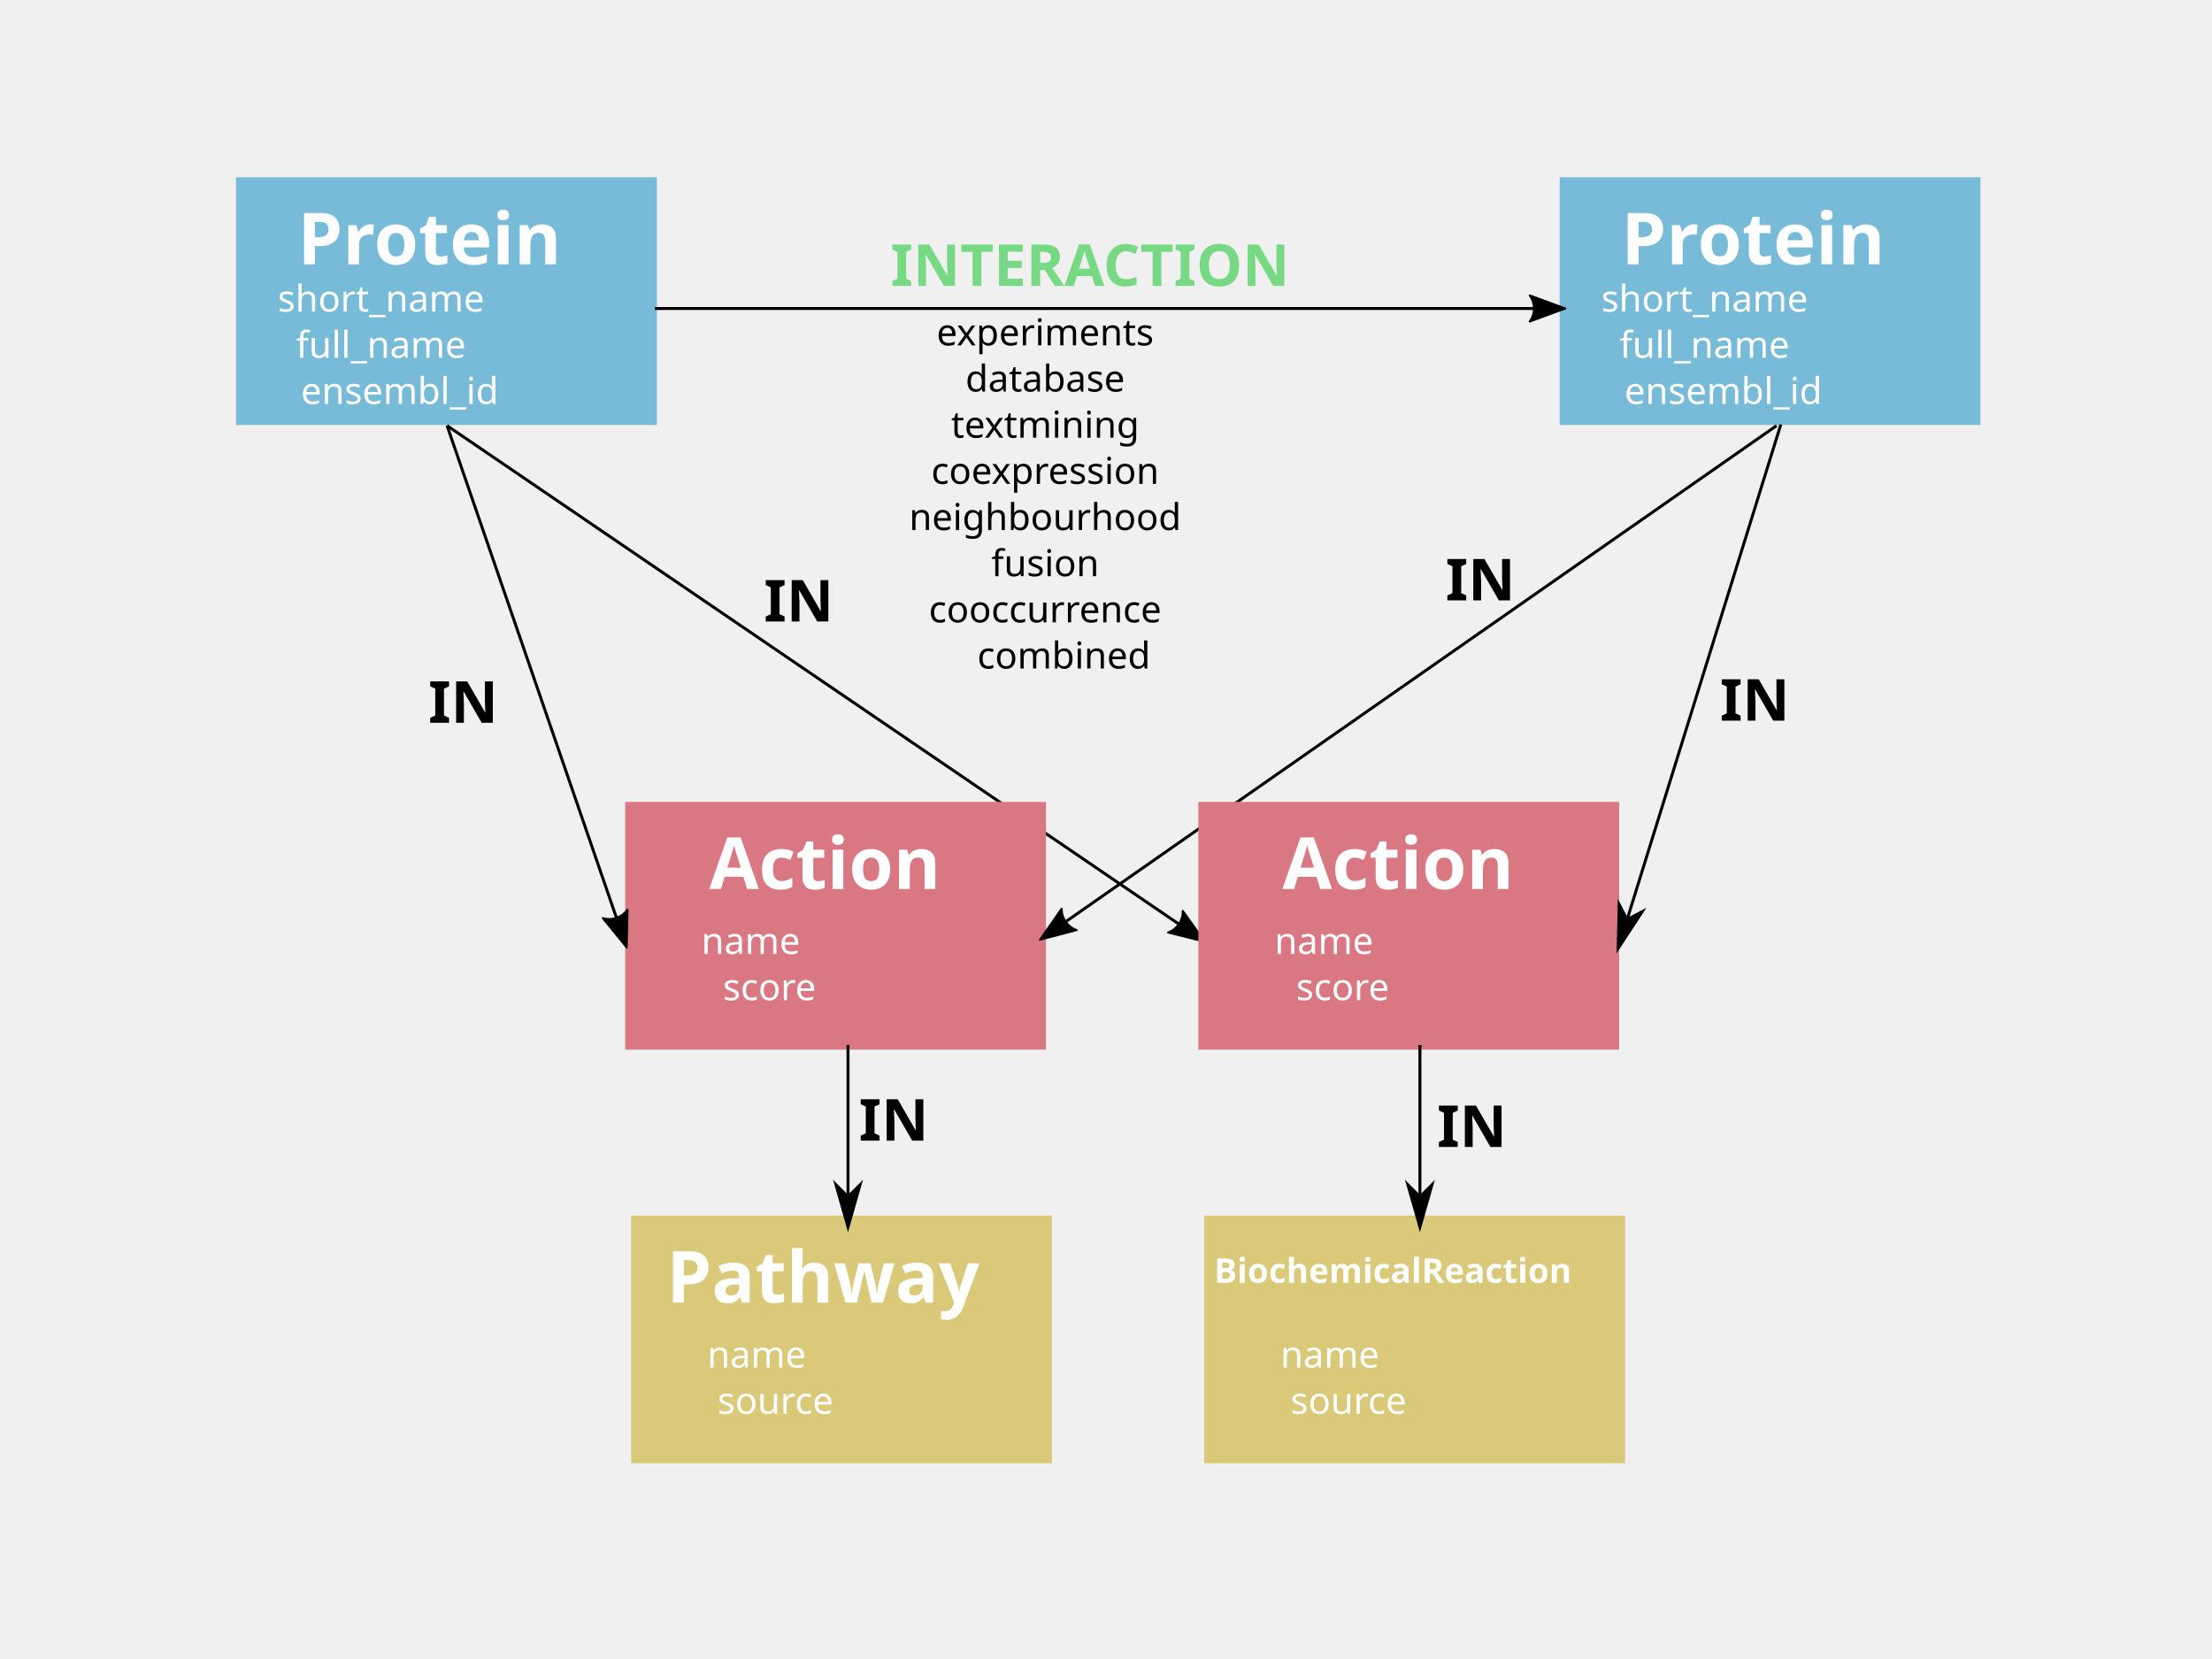
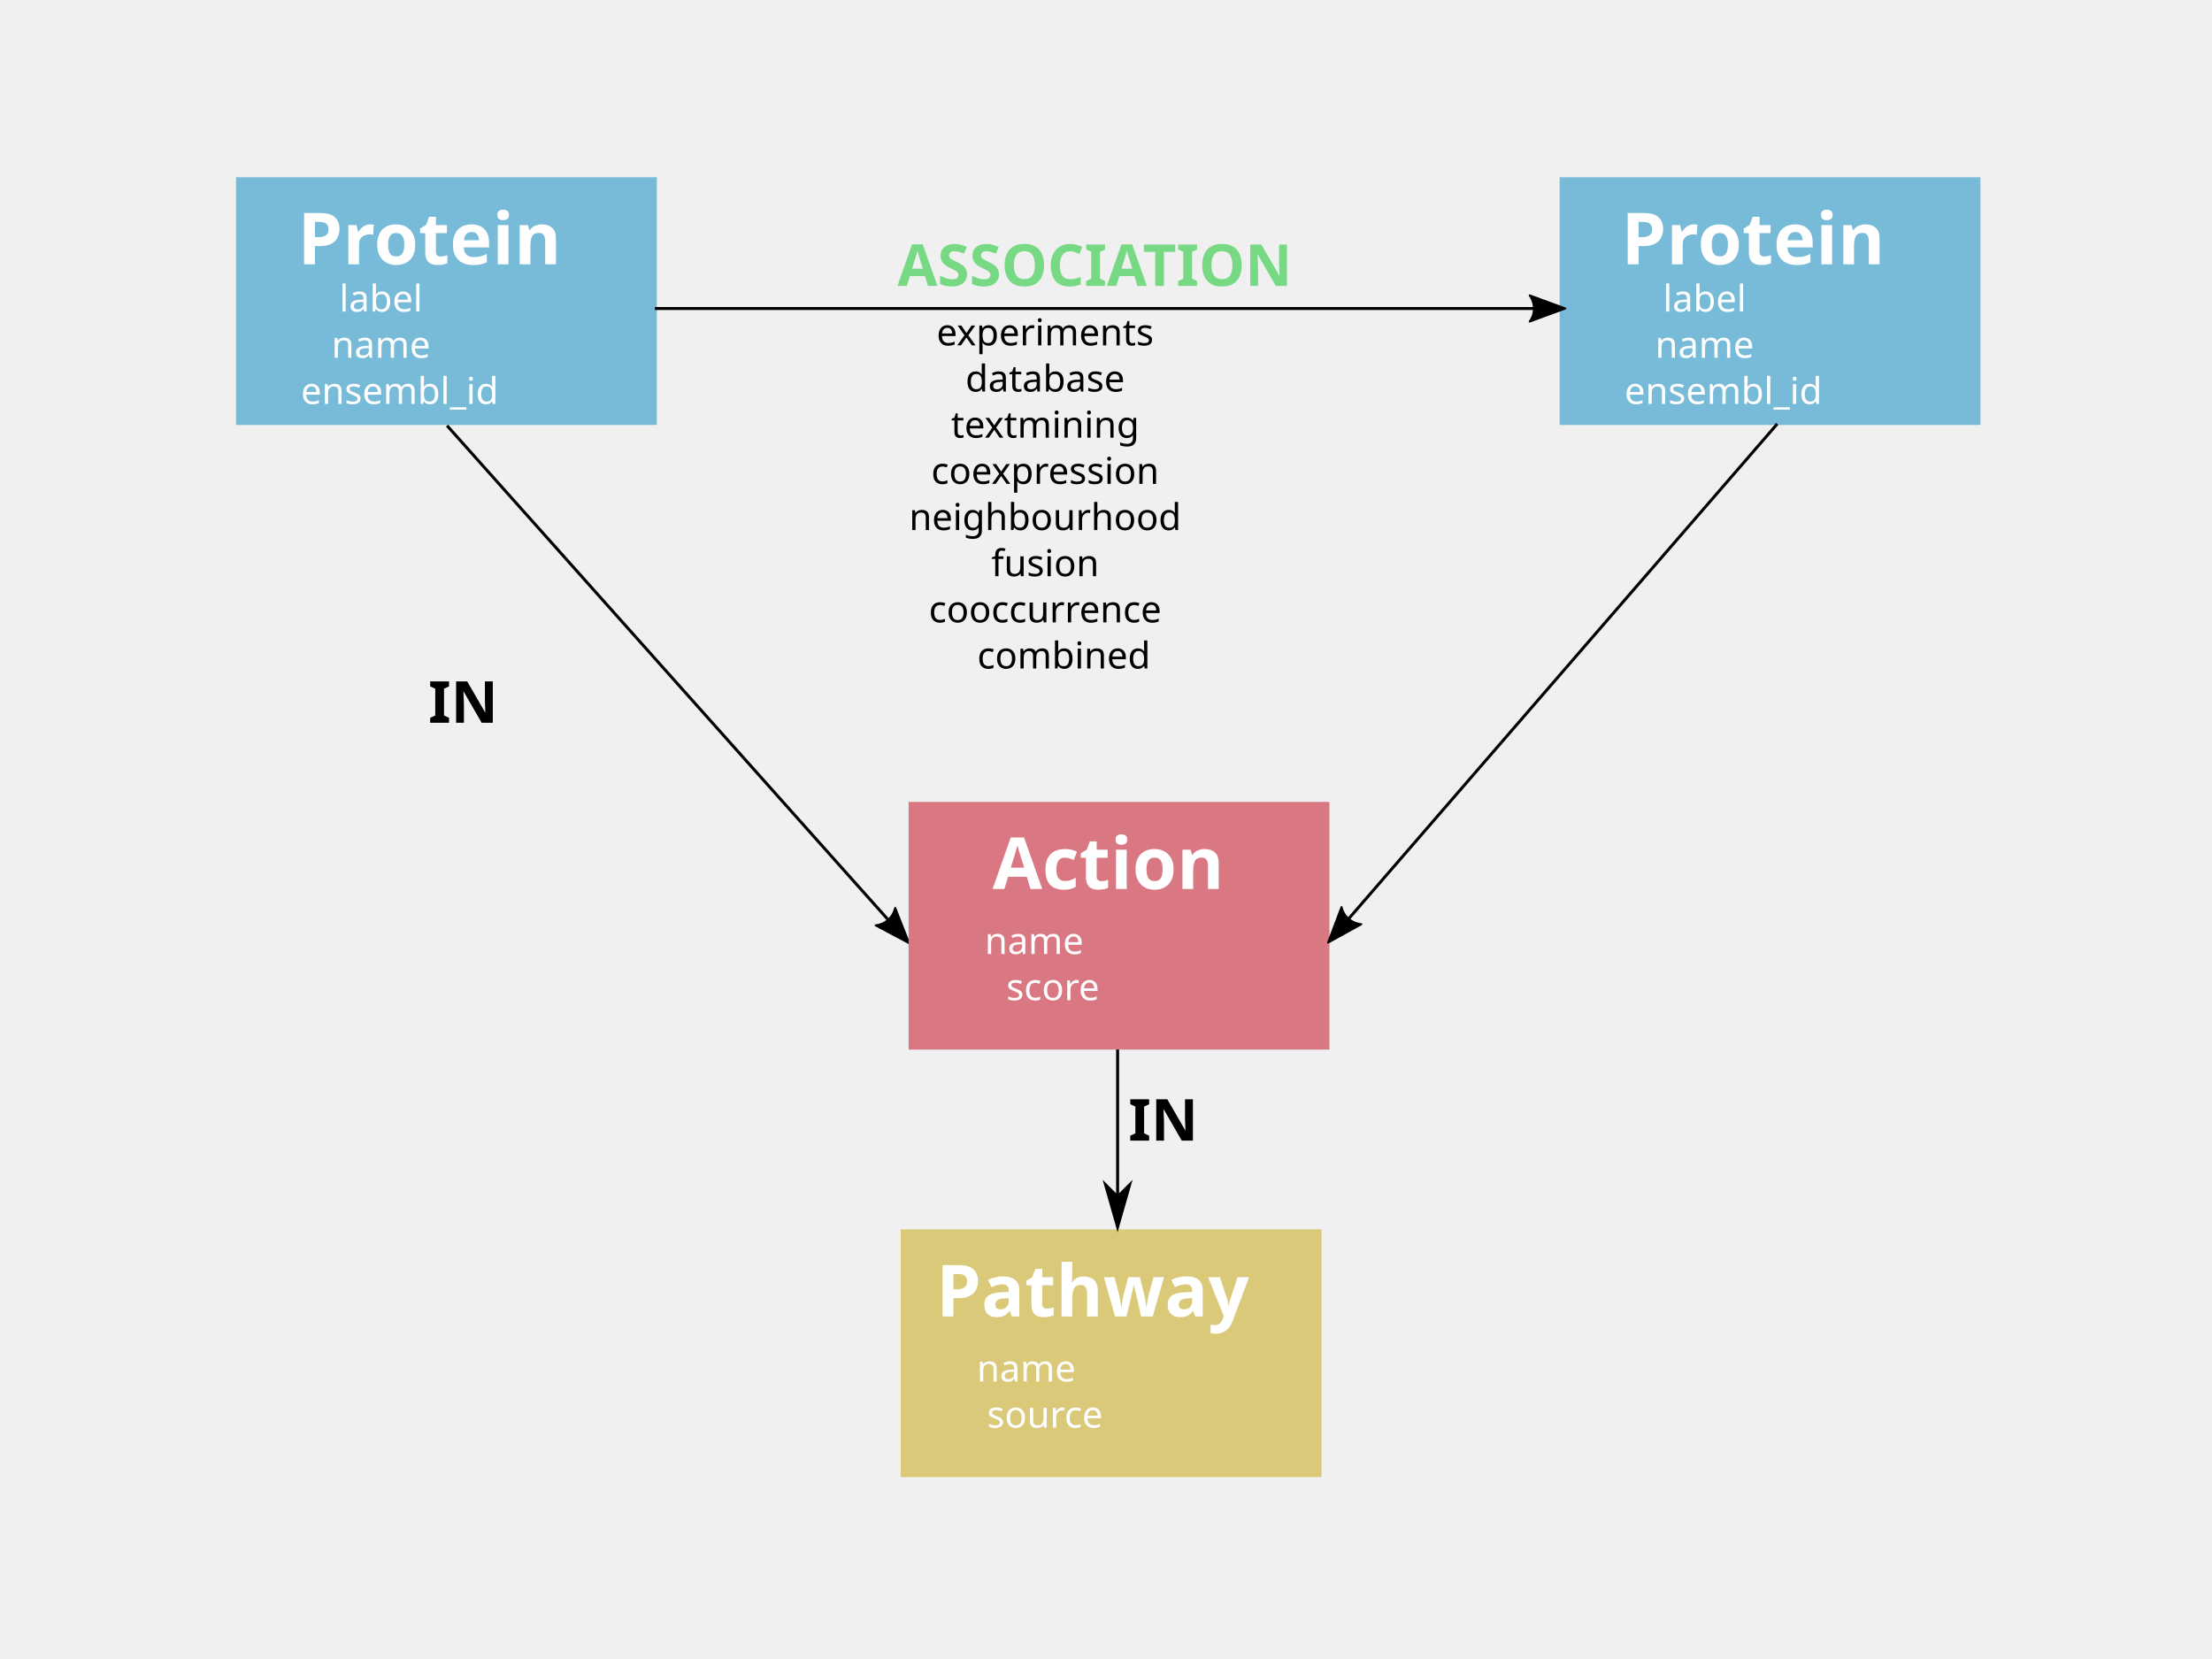
<svg xmlns="http://www.w3.org/2000/svg" width="640" height="480" viewBox="0 0 640 480" id="svg2" version="1.1">
  <defs id="defs4">
    <marker orient="auto" refY="0" refX="0" id="marker6189" style="overflow:visible">
      <path id="path6191" d="M 0,0 5,-5 -12.5,0 5,5 0,0 Z" style="fill:#000000;fill-opacity:1;fill-rule:evenodd;stroke:#000000;stroke-width:1pt;stroke-opacity:1" transform="matrix(-0.8,0,0,-0.8,-10,0)" />
    </marker>
    <marker orient="auto" refY="0" refX="0" id="marker6117" style="overflow:visible">
      <path id="path6119" d="M 0,0 5,-5 -12.5,0 5,5 0,0 Z" style="fill:#000000;fill-opacity:1;fill-rule:evenodd;stroke:#000000;stroke-width:1pt;stroke-opacity:1" transform="matrix(-0.8,0,0,-0.8,-10,0)" />
    </marker>
    <marker orient="auto" refY="0" refX="0" id="Arrow1Mstart" style="overflow:visible">
      <path id="path4219" d="M 0,0 5,-5 -12.5,0 5,5 0,0 Z" style="fill:#000000;fill-opacity:1;fill-rule:evenodd;stroke:#000000;stroke-width:1pt;stroke-opacity:1" transform="matrix(0.4,0,0,0.4,4,0)" />
    </marker>
    <marker orient="auto" refY="0" refX="0" id="Arrow1Lend" style="overflow:visible">
      <path id="path4216" d="M 0,0 5,-5 -12.5,0 5,5 0,0 Z" style="fill:#000000;fill-opacity:1;fill-rule:evenodd;stroke:#000000;stroke-width:1pt;stroke-opacity:1" transform="matrix(-0.8,0,0,-0.8,-10,0)" />
    </marker>
    <marker style="overflow:visible" id="marker5431" refX="0" refY="0" orient="auto">
      <path transform="matrix(-1.1,0,0,-1.1,-1.1,0)" d="M 8.719,4.034 -2.207,0.016 8.719,-4.002 c -1.745,2.372 -1.735,5.617 -6e-7,8.035 z" style="fill:#000000;fill-opacity:1;fill-rule:evenodd;stroke:#000000;stroke-width:0.625;stroke-linejoin:round;stroke-opacity:1" id="path5433" />
    </marker>
    <marker orient="auto" refY="0" refX="0" id="Arrow2Lstart" style="overflow:visible">
      <path id="path4231" style="fill:#000000;fill-opacity:1;fill-rule:evenodd;stroke:#000000;stroke-width:0.625;stroke-linejoin:round;stroke-opacity:1" d="M 8.719,4.034 -2.207,0.016 8.719,-4.002 c -1.745,2.372 -1.735,5.617 -6e-7,8.035 z" transform="matrix(1.1,0,0,1.1,1.1,0)" />
    </marker>
    <marker orient="auto" refY="0" refX="0" id="marker4569" style="overflow:visible">
      <path id="path4571" style="fill:#000000;fill-opacity:1;fill-rule:evenodd;stroke:#000000;stroke-width:0.625;stroke-linejoin:round;stroke-opacity:1" d="M 8.719,4.034 -2.207,0.016 8.719,-4.002 c -1.745,2.372 -1.735,5.617 -6e-7,8.035 z" transform="matrix(-1.1,0,0,-1.1,-1.1,0)" />
    </marker>
    <marker orient="auto" refY="0" refX="0" id="Arrow2Lend" style="overflow:visible">
      <path id="path4234" style="fill:#000000;fill-opacity:1;fill-rule:evenodd;stroke:#000000;stroke-width:0.625;stroke-linejoin:round;stroke-opacity:1" d="M 8.719,4.034 -2.207,0.016 8.719,-4.002 c -1.745,2.372 -1.735,5.617 -6e-7,8.035 z" transform="matrix(-1.1,0,0,-1.1,-1.1,0)" />
    </marker>
  </defs>
  <g id="layer1" transform="translate(0,-572.3622)">
    <rect y="623.643" x="451.254" height="71.671" width="121.754" id="rect4181" style="fill:#78bbd9;fill-opacity:1;stroke:none;stroke-width:5;stroke-miterlimit:4;stroke-dasharray:none;stroke-opacity:1" />
    <rect style="fill:#78bbd9;fill-opacity:1;stroke:none;stroke-width:5;stroke-miterlimit:4;stroke-dasharray:none;stroke-opacity:1" id="rect4136" width="121.754" height="71.671" x="68.291" y="623.643" />
    <text xml:space="preserve" style="font-style:normal;font-weight:normal;font-size:20.804px;line-height:125%;font-family:sans-serif;letter-spacing:0px;word-spacing:0px;fill:#ffffff;fill-opacity:1;stroke:none;stroke-width:1px;stroke-linecap:butt;stroke-linejoin:miter;stroke-opacity:1" x="86.107" y="648.84" id="text4138">
      <tspan style="font-style:normal;font-variant:normal;font-weight:bold;font-stretch:normal;font-family:sans-serif;-inkscape-font-specification:'sans-serif Bold'" x="86.107" y="648.84" id="tspan4142">Protein</tspan>
    </text>
    <text id="text4146" y="662.517" x="129.163" style="font-style:normal;font-weight:normal;font-size:20.804px;line-height:125%;font-family:sans-serif;letter-spacing:0px;word-spacing:0px;fill:#ffffff;fill-opacity:1;stroke:none;stroke-width:1px;stroke-linecap:butt;stroke-linejoin:miter;stroke-opacity:1" xml:space="preserve">
-       <tspan id="tspan4148" y="662.517" x="129.163" style="font-size:10.685px;text-align:center;text-anchor:middle">short_name</tspan>
-       <tspan y="675.874" x="129.163" style="font-size:10.685px;text-align:center;text-anchor:middle" id="tspan4150">full_name</tspan>
+       <tspan id="tspan4148" y="662.517" x="129.163" style="font-size:10.685px;text-align:center;text-anchor:middle">label</tspan>
+       <tspan y="675.874" x="129.163" style="font-size:10.685px;text-align:center;text-anchor:middle" id="tspan4150">name</tspan>
      <tspan id="tspan6265" y="689.231" x="129.163" style="font-size:10.685px;text-align:center;text-anchor:middle">ensembl_id</tspan>
    </text>
    <text xml:space="preserve" style="font-style:normal;font-weight:normal;font-size:20.804px;line-height:125%;font-family:sans-serif;letter-spacing:0px;word-spacing:0px;fill:#ffffff;fill-opacity:1;stroke:none;stroke-width:1px;stroke-linecap:butt;stroke-linejoin:miter;stroke-opacity:1" x="512.126" y="662.517" id="text6267">
-       <tspan style="font-size:10.685px;text-align:center;text-anchor:middle" x="512.126" y="662.517" id="tspan6269">short_name</tspan>
-       <tspan id="tspan6271" style="font-size:10.685px;text-align:center;text-anchor:middle" x="512.126" y="675.874">full_name</tspan>
+       <tspan style="font-size:10.685px;text-align:center;text-anchor:middle" x="512.126" y="662.517" id="tspan6269">label</tspan>
+       <tspan id="tspan6271" style="font-size:10.685px;text-align:center;text-anchor:middle" x="512.126" y="675.874">name</tspan>
      <tspan style="font-size:10.685px;text-align:center;text-anchor:middle" x="512.126" y="689.231" id="tspan6273">ensembl_id</tspan>
    </text>
    <text id="text4183" y="648.84" x="469.07" style="font-style:normal;font-weight:normal;font-size:20.804px;line-height:125%;font-family:sans-serif;letter-spacing:0px;word-spacing:0px;fill:#ffffff;fill-opacity:1;stroke:none;stroke-width:1px;stroke-linecap:butt;stroke-linejoin:miter;stroke-opacity:1" xml:space="preserve">
      <tspan id="tspan4185" y="648.84" x="469.07" style="font-style:normal;font-variant:normal;font-weight:bold;font-stretch:normal;font-family:sans-serif;-inkscape-font-specification:'sans-serif Bold'">Protein</tspan>
    </text>
-     <text id="text4183-3" y="655.09" x="257.655" style="font-style:normal;font-weight:normal;font-size:16.768px;line-height:125%;font-family:sans-serif;letter-spacing:0px;word-spacing:0px;fill:#78d985;fill-opacity:1;stroke:none;stroke-width:1px;stroke-linecap:butt;stroke-linejoin:miter;stroke-opacity:1" xml:space="preserve">
-       <tspan id="tspan4185-6" y="655.09" x="257.655" style="font-style:normal;font-variant:normal;font-weight:bold;font-stretch:normal;font-family:sans-serif;-inkscape-font-specification:'sans-serif Bold';fill:#78d985;fill-opacity:1">INTERACTION</tspan>
+     <text id="text4183-3" y="655.09" x="259.655" style="font-style:normal;font-weight:normal;font-size:16.768px;line-height:125%;font-family:sans-serif;letter-spacing:0px;word-spacing:0px;fill:#78d985;fill-opacity:1;stroke:none;stroke-width:1px;stroke-linecap:butt;stroke-linejoin:miter;stroke-opacity:1" xml:space="preserve">
+       <tspan id="tspan4185-6" y="655.09" x="259.655" style="font-style:normal;font-variant:normal;font-weight:bold;font-stretch:normal;font-family:sans-serif;-inkscape-font-specification:'sans-serif Bold';fill:#78d985;fill-opacity:1">ASSOCIATION</tspan>
    </text>
-     <path style="fill:none;fill-rule:evenodd;stroke:#000000;stroke-width:0.855px;stroke-linecap:butt;stroke-linejoin:miter;stroke-opacity:1;marker-end:url(#marker5431)" d="M 129.346,695.514 347.632,844.193" id="path5429" />
    <text id="text4201" y="672.287" x="321.328" style="font-style:normal;font-weight:normal;font-size:20.804px;line-height:125%;font-family:sans-serif;letter-spacing:0px;word-spacing:0px;fill:#000000;fill-opacity:1;stroke:none;stroke-width:1px;stroke-linecap:butt;stroke-linejoin:miter;stroke-opacity:1" xml:space="preserve">
      <tspan y="672.287" x="321.328" style="font-size:10.685px;text-align:center;text-anchor:middle;fill:#000000" id="tspan4205">experiments</tspan>
      <tspan y="685.643" x="321.328" style="font-size:10.685px;text-align:center;text-anchor:middle;fill:#000000" id="tspan4535">database</tspan>
      <tspan y="699" x="321.328" style="font-size:10.685px;text-align:center;text-anchor:middle;fill:#000000" id="tspan4537">textmining</tspan>
      <tspan y="712.357" x="321.328" style="font-size:10.685px;text-align:center;text-anchor:middle;fill:#000000" id="tspan4539">coexpression</tspan>
      <tspan y="725.713" x="321.328" style="font-size:10.685px;text-align:center;text-anchor:middle;fill:#000000" id="tspan4541">neighbourhood</tspan>
      <tspan y="739.07" x="321.328" style="font-size:10.685px;text-align:center;text-anchor:middle;fill:#000000" id="tspan4543">fusion</tspan>
      <tspan y="752.427" x="321.328" style="font-size:10.685px;text-align:center;text-anchor:middle;fill:#000000" id="tspan4545">cooccurrence</tspan>
      <tspan y="765.783" x="321.328" style="font-size:10.685px;text-align:center;text-anchor:middle;fill:#000000" id="tspan4547">combined</tspan>
    </text>
    <path style="fill:none;fill-rule:evenodd;stroke:#000000;stroke-width:0.855px;stroke-linecap:butt;stroke-linejoin:miter;stroke-opacity:1;marker-end:url(#Arrow2Lend)" d="m 189.489,661.626 262.249,0" id="path4207" />
-     <g id="g4653" transform="matrix(0.8548277,0,0,0.8548277,-97.55013,502.0742)">
+     <path id="path4567" d="M 129.346,695.514 262.258,844.404" style="fill:none;fill-rule:evenodd;stroke:#000000;stroke-width:0.855px;stroke-linecap:butt;stroke-linejoin:miter;stroke-opacity:1;marker-end:url(#marker4569)" />
+     <g id="g4675" transform="matrix(0.8548277,0,0,0.8548277,-17.84047,625.7501)">
+       <rect y="353.643" x="325.719" height="83.843" width="142.431" id="rect4677" style="fill:#d9c978;fill-opacity:1;stroke:none;stroke-width:5;stroke-miterlimit:4;stroke-dasharray:none;stroke-opacity:1" />
+       <text id="text4679" y="383.119" x="337.72" style="font-style:normal;font-weight:normal;font-size:24.337px;line-height:125%;font-family:sans-serif;letter-spacing:0px;word-spacing:0px;fill:#ffffff;fill-opacity:1;stroke:none;stroke-width:1px;stroke-linecap:butt;stroke-linejoin:miter;stroke-opacity:1" xml:space="preserve">
+         <tspan id="tspan4681" y="383.119" x="337.72" style="font-style:normal;font-variant:normal;font-weight:bold;font-stretch:normal;font-family:sans-serif;-inkscape-font-specification:'sans-serif Bold'">Pathway</tspan>
+       </text>
+       <text xml:space="preserve" style="font-style:normal;font-weight:normal;font-size:24.337px;line-height:125%;font-family:sans-serif;letter-spacing:0px;word-spacing:0px;fill:#ffffff;fill-opacity:1;stroke:none;stroke-width:1px;stroke-linecap:butt;stroke-linejoin:miter;stroke-opacity:1" x="396.7" y="405.119" id="text4683">
+         <tspan id="tspan4685" style="font-size:12.5px;text-align:center;text-anchor:middle" x="396.7" y="405.119">name</tspan>
+         <tspan id="tspan4687" style="font-size:12.5px;text-align:center;text-anchor:middle" x="396.7" y="420.744">source</tspan>
+       </text>
+     </g>
+     <path style="fill:none;fill-rule:evenodd;stroke:#000000;stroke-width:0.855px;stroke-linecap:butt;stroke-linejoin:miter;stroke-opacity:1;marker-end:url(#Arrow1Lend)" d="m 323.358,874.722 0,52.511" id="path6019" />
+     <text xml:space="preserve" style="font-style:normal;font-weight:normal;font-size:16.768px;line-height:125%;font-family:sans-serif;letter-spacing:0px;word-spacing:0px;fill:#000000;fill-opacity:1;stroke:none;stroke-width:1px;stroke-linecap:butt;stroke-linejoin:miter;stroke-opacity:1" x="123.935" y="781.483" id="text6175">
+       <tspan style="font-style:normal;font-variant:normal;font-weight:bold;font-stretch:normal;font-family:sans-serif;-inkscape-font-specification:'sans-serif Bold'" x="123.935" y="781.483" id="tspan6177">IN</tspan>
+     </text>
+     <text xml:space="preserve" style="font-style:normal;font-weight:normal;font-size:16.768px;line-height:125%;font-family:sans-serif;letter-spacing:0px;word-spacing:0px;fill:#000000;fill-opacity:1;stroke:none;stroke-width:1px;stroke-linecap:butt;stroke-linejoin:miter;stroke-opacity:1" x="326.496" y="902.38" id="text6257">
+       <tspan style="font-style:normal;font-variant:normal;font-weight:bold;font-stretch:normal;font-family:sans-serif;-inkscape-font-specification:'sans-serif Bold'" x="326.496" y="902.38" id="tspan6259">IN</tspan>
+     </text>
+     <g id="g4653" transform="matrix(0.8548277,0,0,0.8548277,-15.55013,502.0742)">
      <rect style="fill:#d97882;fill-opacity:1;stroke:none;stroke-width:5;stroke-miterlimit:4;stroke-dasharray:none;stroke-opacity:1" id="rect4551" width="142.431" height="83.843" x="325.719" y="353.643" />
      <text xml:space="preserve" style="font-style:normal;font-weight:normal;font-size:24.337px;line-height:125%;font-family:sans-serif;letter-spacing:0px;word-spacing:0px;fill:#ffffff;fill-opacity:1;stroke:none;stroke-width:1px;stroke-linecap:butt;stroke-linejoin:miter;stroke-opacity:1" x="354.155" y="383.119" id="text4553">
        <tspan x="354.155" y="383.119" id="tspan4555" style="font-style:normal;font-variant:normal;font-weight:bold;font-stretch:normal;font-family:sans-serif;-inkscape-font-specification:'sans-serif Bold'">Action</tspan>
      </text>
      <text id="text4557" y="405.119" x="396.7" style="font-style:normal;font-weight:normal;font-size:24.337px;line-height:125%;font-family:sans-serif;letter-spacing:0px;word-spacing:0px;fill:#ffffff;fill-opacity:1;stroke:none;stroke-width:1px;stroke-linecap:butt;stroke-linejoin:miter;stroke-opacity:1" xml:space="preserve">
        <tspan y="405.119" x="396.7" style="font-size:12.5px;text-align:center;text-anchor:middle" id="tspan4561">name</tspan>
        <tspan y="420.744" x="396.7" style="font-size:12.5px;text-align:center;text-anchor:middle" id="tspan4565">score</tspan>
      </text>
    </g>
-     <path id="path4567" d="M 129.346,695.514 180.941,845.414" style="fill:none;fill-rule:evenodd;stroke:#000000;stroke-width:0.855px;stroke-linecap:butt;stroke-linejoin:miter;stroke-opacity:1;marker-end:url(#marker4569)" />
-     <path id="path4597" d="M 301.838,843.582 514.018,695.514" style="fill:none;fill-rule:evenodd;stroke:#000000;stroke-width:0.855px;stroke-linecap:butt;stroke-linejoin:miter;stroke-opacity:1;marker-start:url(#Arrow2Lstart)" />
-     <g id="g4675" transform="matrix(0.8548277,0,0,0.8548277,-95.84047,621.7501)">
-       <rect y="353.643" x="325.719" height="83.843" width="142.431" id="rect4677" style="fill:#d9c978;fill-opacity:1;stroke:none;stroke-width:5;stroke-miterlimit:4;stroke-dasharray:none;stroke-opacity:1" />
-       <text id="text4679" y="383.119" x="337.72" style="font-style:normal;font-weight:normal;font-size:24.337px;line-height:125%;font-family:sans-serif;letter-spacing:0px;word-spacing:0px;fill:#ffffff;fill-opacity:1;stroke:none;stroke-width:1px;stroke-linecap:butt;stroke-linejoin:miter;stroke-opacity:1" xml:space="preserve">
-         <tspan id="tspan4681" y="383.119" x="337.72" style="font-style:normal;font-variant:normal;font-weight:bold;font-stretch:normal;font-family:sans-serif;-inkscape-font-specification:'sans-serif Bold'">Pathway</tspan>
-       </text>
-       <text xml:space="preserve" style="font-style:normal;font-weight:normal;font-size:24.337px;line-height:125%;font-family:sans-serif;letter-spacing:0px;word-spacing:0px;fill:#ffffff;fill-opacity:1;stroke:none;stroke-width:1px;stroke-linecap:butt;stroke-linejoin:miter;stroke-opacity:1" x="396.7" y="405.119" id="text4683">
-         <tspan id="tspan4685" style="font-size:12.5px;text-align:center;text-anchor:middle" x="396.7" y="405.119">name</tspan>
-         <tspan id="tspan4687" style="font-size:12.5px;text-align:center;text-anchor:middle" x="396.7" y="420.744">source</tspan>
-       </text>
-     </g>
-     <g id="g5409" transform="matrix(0.8548277,0,0,0.8548277,68.28646,502.0742)">
-       <rect y="353.643" x="325.719" height="83.843" width="142.431" id="rect5411" style="fill:#d97882;fill-opacity:1;stroke:none;stroke-width:5;stroke-miterlimit:4;stroke-dasharray:none;stroke-opacity:1" />
-       <text id="text5413" y="383.119" x="354.155" style="font-style:normal;font-weight:normal;font-size:24.337px;line-height:125%;font-family:sans-serif;letter-spacing:0px;word-spacing:0px;fill:#ffffff;fill-opacity:1;stroke:none;stroke-width:1px;stroke-linecap:butt;stroke-linejoin:miter;stroke-opacity:1" xml:space="preserve">
-         <tspan id="tspan5415" y="383.119" x="354.155" style="font-style:normal;font-variant:normal;font-weight:bold;font-stretch:normal;font-family:sans-serif;-inkscape-font-specification:'sans-serif Bold'">Action</tspan>
-       </text>
-       <text xml:space="preserve" style="font-style:normal;font-weight:normal;font-size:24.337px;line-height:125%;font-family:sans-serif;letter-spacing:0px;word-spacing:0px;fill:#ffffff;fill-opacity:1;stroke:none;stroke-width:1px;stroke-linecap:butt;stroke-linejoin:miter;stroke-opacity:1" x="396.7" y="405.119" id="text5417">
-         <tspan id="tspan5419" style="font-size:12.5px;text-align:center;text-anchor:middle" x="396.7" y="405.119">name</tspan>
-         <tspan id="tspan5421" style="font-size:12.5px;text-align:center;text-anchor:middle" x="396.7" y="420.744">score</tspan>
-       </text>
-     </g>
-     <g transform="matrix(0.8548277,0,0,0.8548277,69.99611,621.7501)" id="g5963">
-       <rect style="fill:#d9c978;fill-opacity:1;stroke:none;stroke-width:5;stroke-miterlimit:4;stroke-dasharray:none;stroke-opacity:1" id="rect5965" width="142.431" height="83.843" x="325.719" y="353.643" />
-       <text xml:space="preserve" style="font-style:normal;font-weight:normal;font-size:22.54px;line-height:125%;font-family:sans-serif;letter-spacing:0px;word-spacing:0px;fill:#ffffff;fill-opacity:1;stroke:none;stroke-width:1px;stroke-linecap:butt;stroke-linejoin:miter;stroke-opacity:1" x="329.039" y="376.418" id="text5967">
-         <tspan x="329.039" y="376.418" id="tspan5969" style="font-style:normal;font-variant:normal;font-weight:bold;font-stretch:normal;font-size:11.577px;font-family:sans-serif;-inkscape-font-specification:'sans-serif Bold'">BiochemicalReaction</tspan>
-       </text>
-       <text id="text5971" y="405.119" x="396.7" style="font-style:normal;font-weight:normal;font-size:24.337px;line-height:125%;font-family:sans-serif;letter-spacing:0px;word-spacing:0px;fill:#ffffff;fill-opacity:1;stroke:none;stroke-width:1px;stroke-linecap:butt;stroke-linejoin:miter;stroke-opacity:1" xml:space="preserve">
-         <tspan y="405.119" x="396.7" style="font-size:12.5px;text-align:center;text-anchor:middle" id="tspan5973">name</tspan>
-         <tspan y="420.744" x="396.7" style="font-size:12.5px;text-align:center;text-anchor:middle" id="tspan5975">source</tspan>
-       </text>
-     </g>
-     <path style="fill:none;fill-rule:evenodd;stroke:#000000;stroke-width:0.855px;stroke-linecap:butt;stroke-linejoin:miter;stroke-opacity:1;marker-end:url(#Arrow1Lend)" d="m 245.358,874.722 0,52.511" id="path6019" />
-     <path style="fill:none;fill-rule:evenodd;stroke:#000000;stroke-width:0.855px;stroke-linecap:butt;stroke-linejoin:miter;stroke-opacity:1;marker-end:url(#marker6117)" d="m 410.828,874.722 0,52.511" id="path6065" />
-     <text xml:space="preserve" style="font-style:normal;font-weight:normal;font-size:16.768px;line-height:125%;font-family:sans-serif;letter-spacing:0px;word-spacing:0px;fill:#000000;fill-opacity:1;stroke:none;stroke-width:1px;stroke-linecap:butt;stroke-linejoin:miter;stroke-opacity:1" x="123.935" y="781.483" id="text6175">
-       <tspan style="font-style:normal;font-variant:normal;font-weight:bold;font-stretch:normal;font-family:sans-serif;-inkscape-font-specification:'sans-serif Bold'" x="123.935" y="781.483" id="tspan6177">IN</tspan>
-     </text>
-     <text id="text6179" y="752.174" x="221.019" style="font-style:normal;font-weight:normal;font-size:16.768px;line-height:125%;font-family:sans-serif;letter-spacing:0px;word-spacing:0px;fill:#000000;fill-opacity:1;stroke:none;stroke-width:1px;stroke-linecap:butt;stroke-linejoin:miter;stroke-opacity:1" xml:space="preserve">
-       <tspan id="tspan6181" y="752.174" x="221.019" style="font-style:normal;font-variant:normal;font-weight:bold;font-stretch:normal;font-family:sans-serif;-inkscape-font-specification:'sans-serif Bold'">IN</tspan>
-     </text>
-     <text xml:space="preserve" style="font-style:normal;font-weight:normal;font-size:16.768px;line-height:125%;font-family:sans-serif;letter-spacing:0px;word-spacing:0px;fill:#000000;fill-opacity:1;stroke:none;stroke-width:1px;stroke-linecap:butt;stroke-linejoin:miter;stroke-opacity:1" x="418.24" y="746.068" id="text6183">
-       <tspan style="font-style:normal;font-variant:normal;font-weight:bold;font-stretch:normal;font-family:sans-serif;-inkscape-font-specification:'sans-serif Bold'" x="418.24" y="746.068" id="tspan6185">IN</tspan>
-     </text>
-     <path style="fill:none;fill-rule:evenodd;stroke:#000000;stroke-width:0.855px;stroke-linecap:butt;stroke-linejoin:miter;stroke-opacity:1;marker-end:url(#marker6189)" d="M 515.239,695.209 468.224,846.635" id="path6187" />
-     <text id="text6253" y="780.872" x="497.617" style="font-style:normal;font-weight:normal;font-size:16.768px;line-height:125%;font-family:sans-serif;letter-spacing:0px;word-spacing:0px;fill:#000000;fill-opacity:1;stroke:none;stroke-width:1px;stroke-linecap:butt;stroke-linejoin:miter;stroke-opacity:1" xml:space="preserve">
-       <tspan id="tspan6255" y="780.872" x="497.617" style="font-style:normal;font-variant:normal;font-weight:bold;font-stretch:normal;font-family:sans-serif;-inkscape-font-specification:'sans-serif Bold'">IN</tspan>
-     </text>
-     <text xml:space="preserve" style="font-style:normal;font-weight:normal;font-size:16.768px;line-height:125%;font-family:sans-serif;letter-spacing:0px;word-spacing:0px;fill:#000000;fill-opacity:1;stroke:none;stroke-width:1px;stroke-linecap:butt;stroke-linejoin:miter;stroke-opacity:1" x="248.496" y="902.38" id="text6257">
-       <tspan style="font-style:normal;font-variant:normal;font-weight:bold;font-stretch:normal;font-family:sans-serif;-inkscape-font-specification:'sans-serif Bold'" x="248.496" y="902.38" id="tspan6259">IN</tspan>
-     </text>
-     <text xml:space="preserve" style="font-style:normal;font-weight:normal;font-size:16.768px;line-height:125%;font-family:sans-serif;letter-spacing:0px;word-spacing:0px;fill:#000000;fill-opacity:1;stroke:none;stroke-width:1px;stroke-linecap:butt;stroke-linejoin:miter;stroke-opacity:1" x="415.798" y="904.211" id="text6261">
-       <tspan style="font-style:normal;font-variant:normal;font-weight:bold;font-stretch:normal;font-family:sans-serif;-inkscape-font-specification:'sans-serif Bold'" x="415.798" y="904.211" id="tspan6263">IN</tspan>
-     </text>
+     <path style="fill:none;fill-rule:evenodd;stroke:#000000;stroke-width:0.855px;stroke-linecap:butt;stroke-linejoin:miter;stroke-opacity:1;marker-end:url(#marker5431)" d="M 514.214,695.009 385.008,844.193" id="path5429" />
  </g>
</svg>
